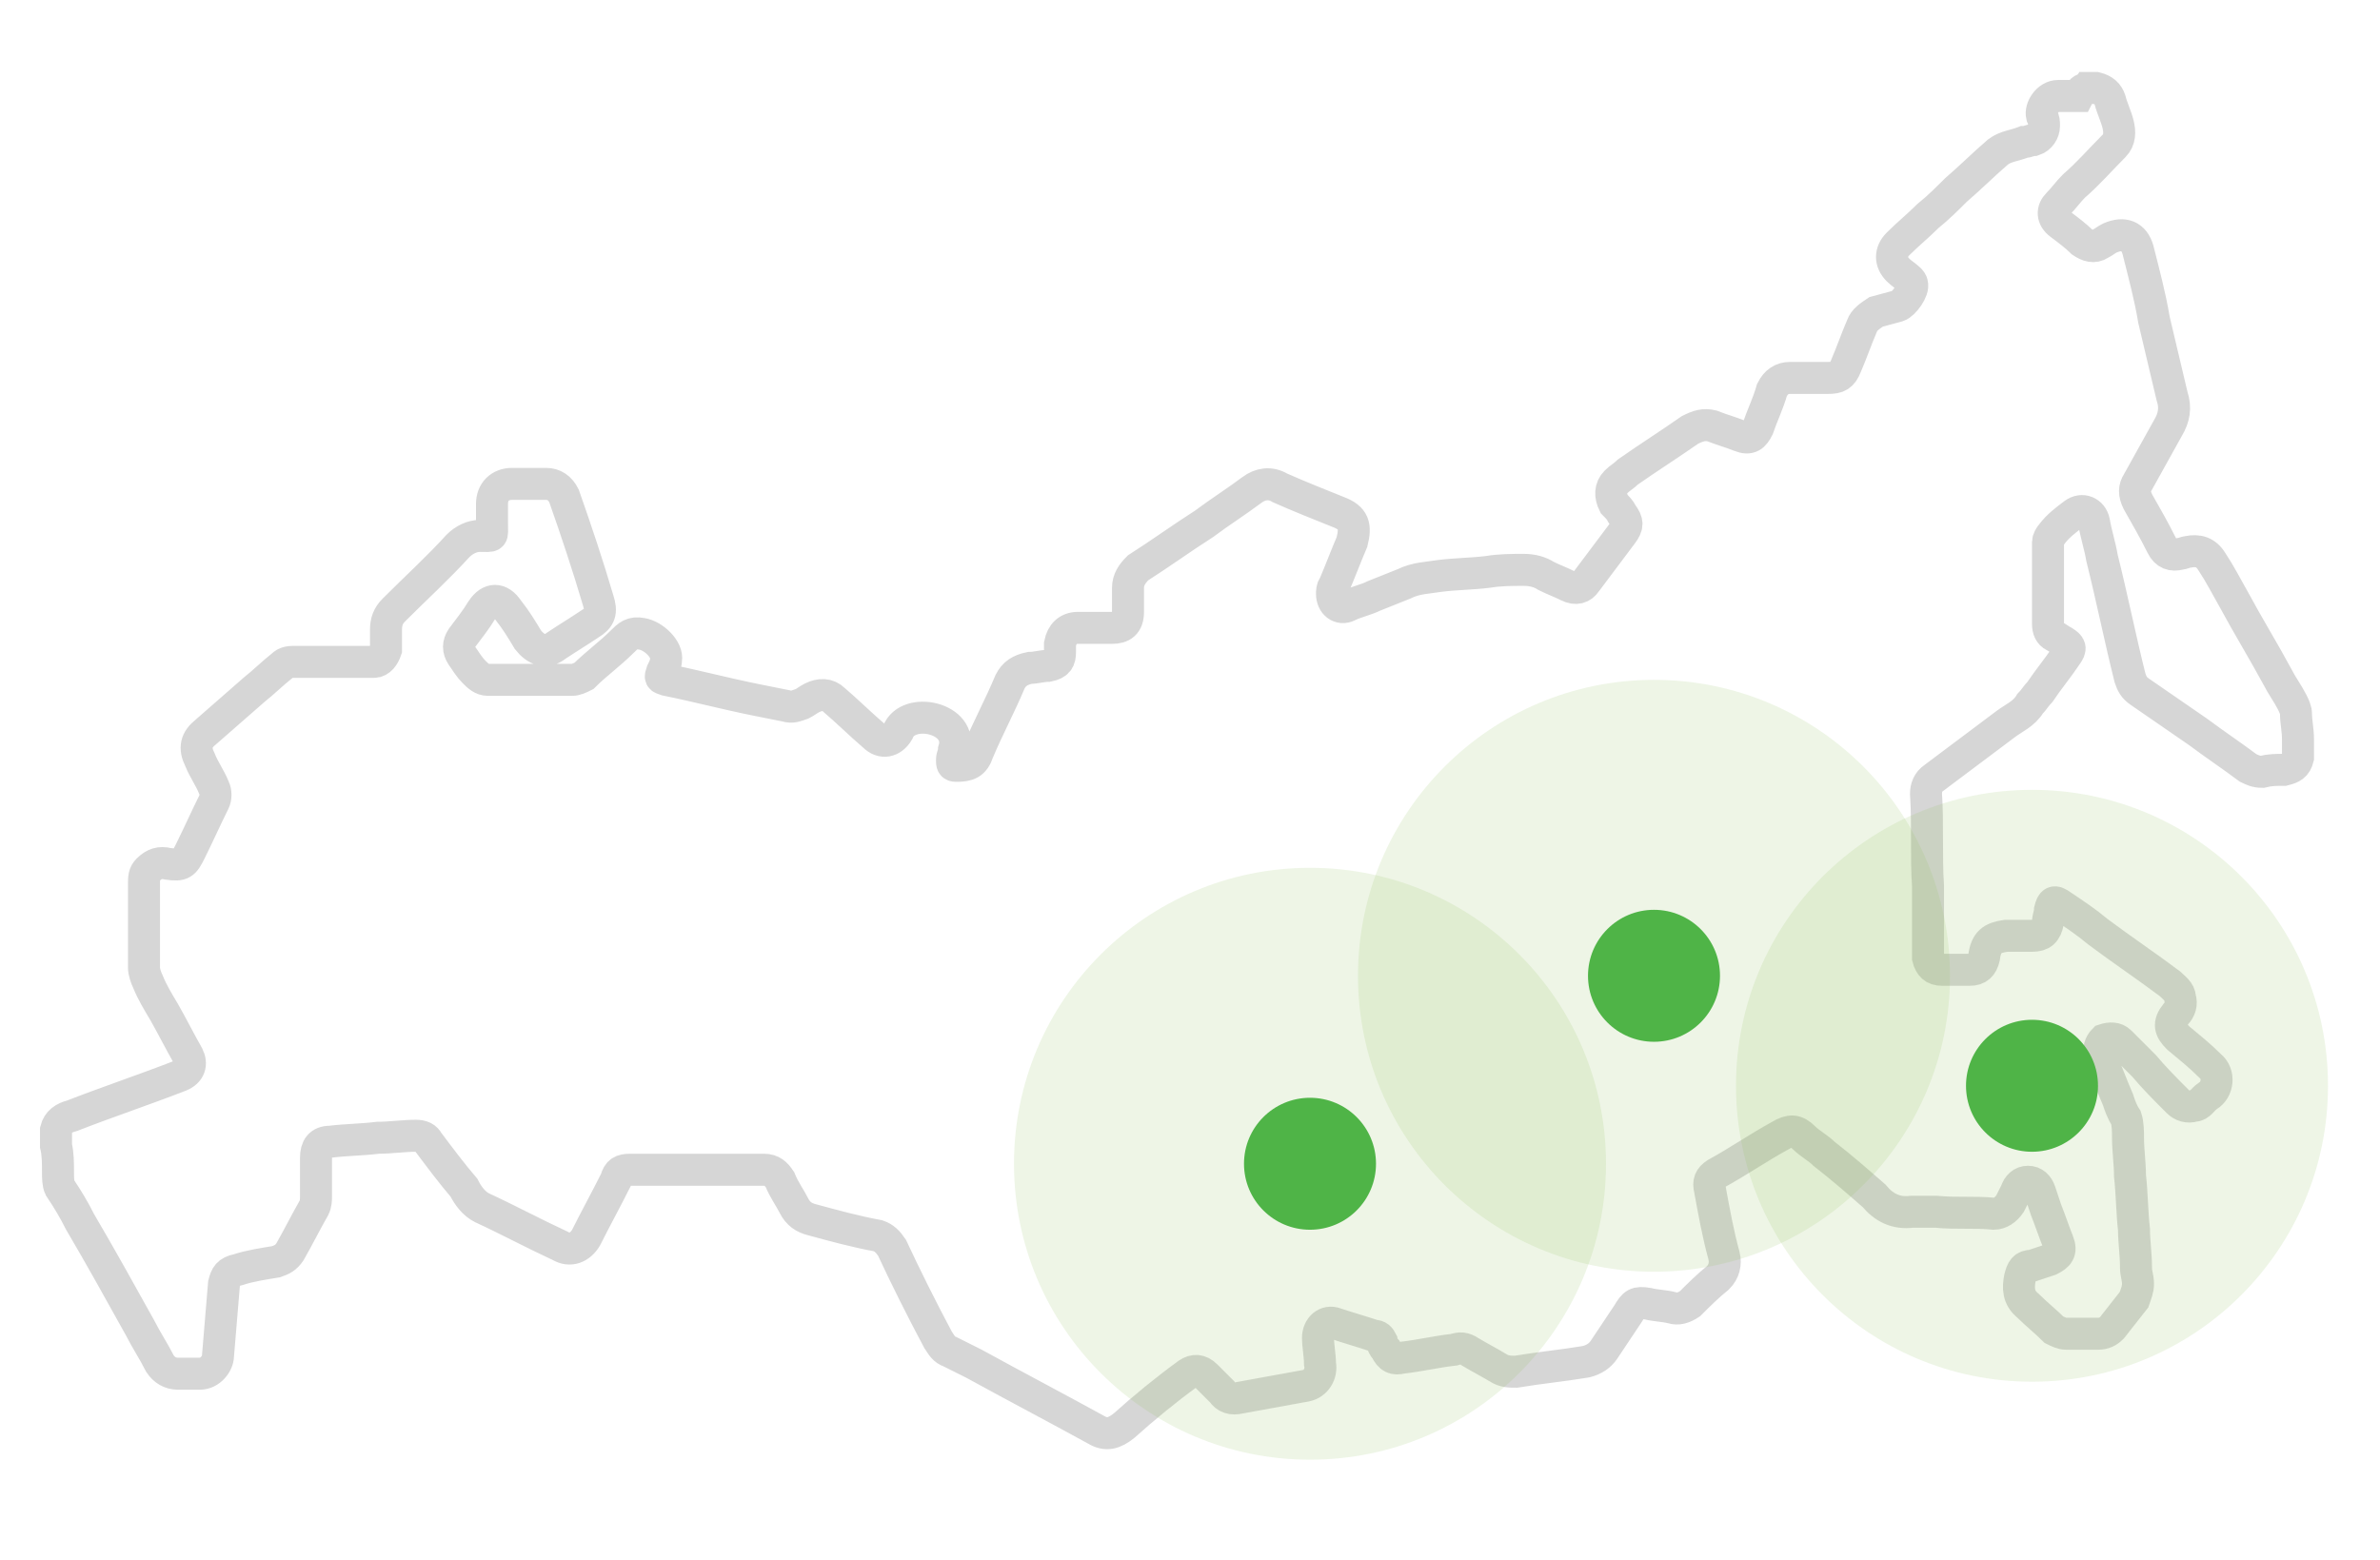
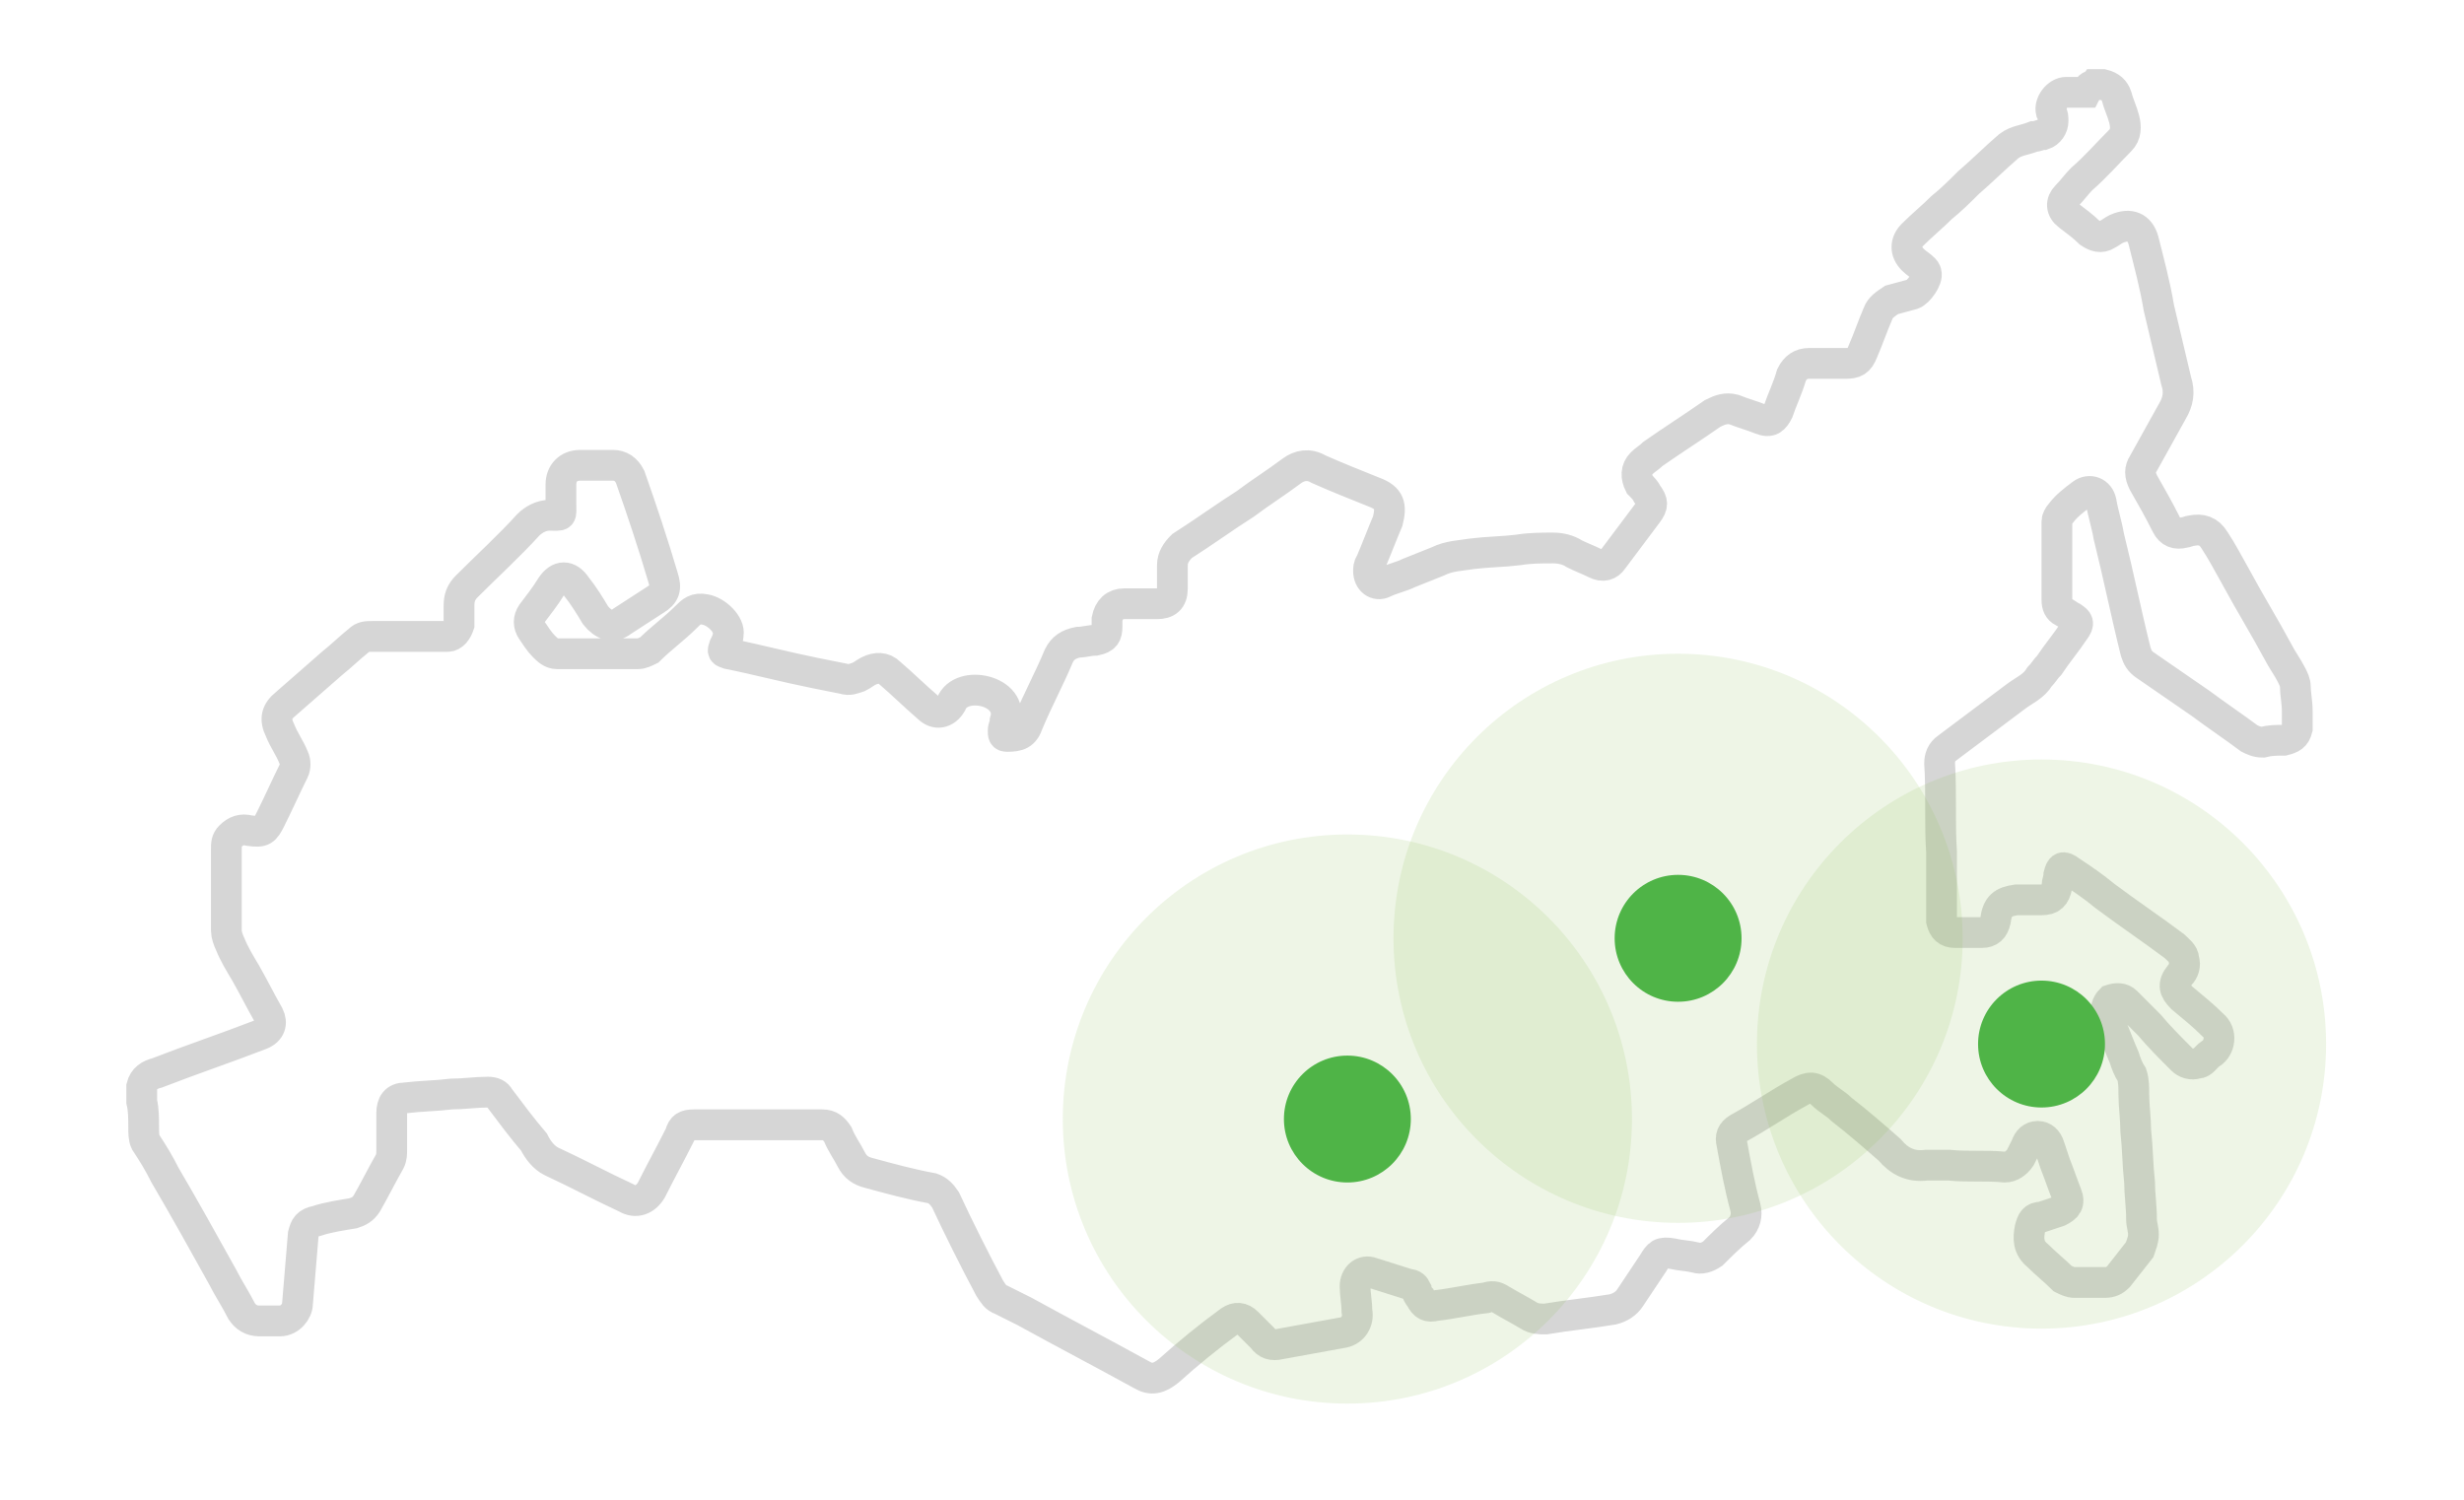
- <svg xmlns="http://www.w3.org/2000/svg" version="1.1" id="Layer_1" x="0px" y="0px" viewBox="0 0 119 78" style="enable-background:new 0 0 119 78;" xml:space="preserve">
+ <svg xmlns="http://www.w3.org/2000/svg" width="115" height="70" version="1.1" id="Layer_1" x="0px" y="0px" viewBox="0 0 119 78" style="enable-background:new 0 0 119 78;" xml:space="preserve">
  <style type="text/css">
	.st0{fill:none;stroke:#D6D6D6;stroke-width:1.6;stroke-miterlimit:10;}
	.st1{fill:#43B243;}
	.st2{opacity:0.16;fill:#91C25F;enable-background:new    ;}
</style>
  <path class="st0" d="M104.3,4.4c0.2,0,0.3,0,0.5,0c0.4,0.1,0.6,0.3,0.7,0.6c0.1,0.4,0.3,0.8,0.4,1.2c0.1,0.4,0.1,0.8-0.2,1.1  c-0.7,0.7-1.3,1.4-2,2c-0.3,0.3-0.5,0.6-0.8,0.9s-0.3,0.7,0.1,1c0.4,0.3,0.8,0.6,1.1,0.9c0.3,0.2,0.6,0.3,0.9,0.1  c0.2-0.1,0.3-0.2,0.5-0.3c0.7-0.3,1.2-0.1,1.4,0.6c0.3,1.2,0.6,2.3,0.8,3.5c0.3,1.3,0.6,2.5,0.9,3.8c0.2,0.6,0.1,1.1-0.2,1.6  c-0.5,0.9-1,1.8-1.5,2.7c-0.2,0.3-0.2,0.6,0,1c0.4,0.7,0.8,1.4,1.2,2.2c0.2,0.4,0.5,0.5,0.9,0.4c0.1,0,0.3-0.1,0.4-0.1  c0.5-0.1,0.9,0,1.2,0.5c0.4,0.6,0.7,1.2,1.1,1.9c0.7,1.3,1.5,2.6,2.2,3.9c0.2,0.4,0.5,0.8,0.7,1.2c0.1,0.2,0.2,0.4,0.2,0.6  c0,0.4,0.1,0.8,0.1,1.3c0,0.1,0,0.1,0,0.2c0,0.2,0,0.5,0,0.7c-0.1,0.4-0.3,0.5-0.7,0.6c-0.4,0-0.7,0-1.1,0.1c-0.3,0-0.5-0.1-0.7-0.2  c-0.8-0.6-1.7-1.2-2.5-1.8c-1-0.7-1.9-1.3-2.9-2c-0.3-0.2-0.4-0.4-0.5-0.7c-0.5-2-0.9-4-1.4-6c-0.1-0.6-0.3-1.2-0.4-1.8  c-0.1-0.5-0.6-0.7-1-0.4c-0.4,0.3-0.8,0.6-1.1,1c-0.1,0.1-0.2,0.3-0.2,0.4c0,1.4,0,2.7,0,4.1c0,0.3,0.1,0.5,0.3,0.6s0.3,0.2,0.5,0.3  c0.3,0.2,0.4,0.3,0.1,0.7c-0.4,0.6-0.9,1.2-1.3,1.8c-0.2,0.2-0.3,0.4-0.5,0.6c-0.3,0.5-0.8,0.7-1.2,1c-1.2,0.9-2.4,1.8-3.6,2.7  c-0.3,0.2-0.4,0.5-0.4,0.8c0.1,1.5,0,3.1,0.1,4.6c0,1.1,0,2.1,0,3.2c0,0.1,0,0.3,0,0.4c0.1,0.4,0.3,0.6,0.7,0.6c0.5,0,0.9,0,1.4,0  c0.4,0,0.6-0.2,0.7-0.6c0.1-0.8,0.4-1,1.1-1.1c0.4,0,0.9,0,1.3,0c0.5,0,0.7-0.2,0.8-0.7c0-0.2,0.1-0.4,0.1-0.6  c0.1-0.4,0.2-0.5,0.6-0.2c0.6,0.4,1.2,0.8,1.8,1.3c1.2,0.9,2.4,1.7,3.6,2.6c0.2,0.2,0.5,0.4,0.5,0.7c0.1,0.3,0,0.6-0.2,0.8  c-0.4,0.5-0.3,0.8,0.1,1.2c0.6,0.5,1.1,0.9,1.6,1.4c0.5,0.4,0.4,1.2-0.1,1.5c-0.3,0.2-0.4,0.5-0.7,0.5c-0.3,0.1-0.6,0-0.8-0.2  c-0.6-0.6-1.2-1.2-1.7-1.8c-0.4-0.4-0.8-0.8-1.2-1.2c-0.2-0.2-0.5-0.2-0.8-0.1c-0.2,0.2-0.3,0.5-0.2,0.8c0.3,0.7,0.6,1.5,0.9,2.2  c0.1,0.3,0.2,0.6,0.4,0.9c0.1,0.3,0.1,0.7,0.1,1c0,0.6,0.1,1.3,0.1,1.9c0.1,0.9,0.1,1.8,0.2,2.7c0,0.6,0.1,1.2,0.1,1.9  c0,0.3,0.1,0.5,0.1,0.8s-0.1,0.5-0.2,0.8c-0.4,0.5-0.7,0.9-1.1,1.4c-0.2,0.2-0.4,0.3-0.7,0.3c-0.5,0-1,0-1.6,0  c-0.2,0-0.4-0.1-0.6-0.2c-0.4-0.4-0.9-0.8-1.3-1.2c-0.5-0.4-0.5-0.9-0.4-1.4c0.1-0.4,0.2-0.6,0.6-0.6c0.3-0.1,0.6-0.2,0.9-0.3  c0.4-0.2,0.6-0.4,0.4-0.9c-0.2-0.5-0.4-1.1-0.6-1.6c-0.1-0.3-0.2-0.6-0.3-0.9s-0.3-0.5-0.6-0.5s-0.5,0.2-0.6,0.5  c-0.1,0.2-0.2,0.4-0.3,0.6c-0.2,0.3-0.5,0.5-0.8,0.5c-1-0.1-1.9,0-2.9-0.1c-0.4,0-0.8,0-1.2,0c-0.8,0.1-1.4-0.2-1.9-0.8  c-0.8-0.7-1.6-1.4-2.5-2.1c-0.3-0.3-0.7-0.5-1-0.8c-0.4-0.4-0.7-0.4-1.2-0.1c-1.1,0.6-2.1,1.3-3.2,1.9c-0.3,0.2-0.4,0.4-0.3,0.8  c0.2,1.1,0.4,2.2,0.7,3.3c0.1,0.4,0,0.8-0.3,1.1c-0.5,0.4-1,0.9-1.4,1.3c-0.3,0.2-0.6,0.3-0.9,0.2c-0.4-0.1-0.8-0.1-1.2-0.2  c-0.6-0.1-0.7,0-1,0.5c-0.4,0.6-0.8,1.2-1.2,1.8c-0.2,0.3-0.5,0.5-0.9,0.6c-1.2,0.2-2.3,0.3-3.5,0.5c-0.3,0-0.6,0-0.9-0.2  c-0.5-0.3-0.9-0.5-1.4-0.8c-0.3-0.2-0.5-0.2-0.8-0.1c-0.9,0.1-1.7,0.3-2.6,0.4c-0.4,0.1-0.6,0-0.8-0.4c-0.1-0.1-0.2-0.3-0.2-0.4  c-0.1-0.2-0.2-0.3-0.4-0.3c-0.6-0.2-1.3-0.4-1.9-0.6c-0.5-0.2-0.9,0.2-0.9,0.7c0,0.4,0.1,0.9,0.1,1.3c0.1,0.5-0.2,1-0.7,1.1  c-1.1,0.2-2.2,0.4-3.3,0.6c-0.4,0.1-0.7,0-0.9-0.3c-0.3-0.3-0.5-0.5-0.8-0.8s-0.6-0.3-0.9-0.1c-1.1,0.8-2.2,1.7-3.2,2.6  c-0.5,0.4-0.9,0.5-1.4,0.2c-2-1.1-4.1-2.2-6.1-3.3c-0.4-0.2-0.8-0.4-1.2-0.6c-0.3-0.1-0.4-0.3-0.6-0.6c-0.8-1.5-1.6-3.1-2.3-4.6  c-0.2-0.3-0.4-0.5-0.7-0.6c-1.1-0.2-2.2-0.5-3.3-0.8c-0.4-0.1-0.7-0.3-0.9-0.7c-0.2-0.4-0.5-0.8-0.7-1.3c-0.2-0.3-0.4-0.5-0.8-0.5  c-1.8,0-3.5,0-5.3,0c-0.5,0-1,0-1.4,0s-0.6,0.1-0.7,0.5c-0.5,1-1,1.9-1.5,2.9c-0.3,0.5-0.8,0.7-1.3,0.4c-1.3-0.6-2.6-1.3-3.9-1.9  c-0.4-0.2-0.7-0.6-0.9-1c-0.6-0.7-1.2-1.5-1.8-2.3c-0.1-0.2-0.3-0.3-0.6-0.3c-0.6,0-1.3,0.1-1.9,0.1c-0.8,0.1-1.6,0.1-2.4,0.2  c-0.5,0-0.7,0.3-0.7,0.8c0,0.6,0,1.3,0,1.9c0,0.2,0,0.4-0.1,0.6c-0.4,0.7-0.8,1.5-1.2,2.2c-0.2,0.3-0.4,0.4-0.7,0.5  c-0.6,0.1-1.3,0.2-1.9,0.4c-0.5,0.1-0.6,0.3-0.7,0.7c-0.1,1.2-0.2,2.4-0.3,3.6c0,0.4-0.4,0.9-0.9,0.9c-0.4,0-0.7,0-1.1,0  c-0.4,0-0.7-0.2-0.9-0.5c-0.3-0.6-0.7-1.2-1-1.8c-1-1.8-2-3.6-3-5.3c-0.3-0.6-0.6-1.1-1-1.7c-0.1-0.2-0.1-0.5-0.1-0.8  c0-0.4,0-0.9-0.1-1.3c0-0.3,0-0.5,0-0.8c0.1-0.4,0.4-0.6,0.8-0.7c1.8-0.7,3.6-1.3,5.4-2c0.5-0.2,0.6-0.6,0.4-1  c-0.4-0.7-0.8-1.5-1.2-2.2c-0.3-0.5-0.6-1-0.8-1.5c-0.1-0.2-0.2-0.5-0.2-0.7c0-1.4,0-2.8,0-4.2c0-0.3,0-0.5,0.2-0.7  c0.3-0.3,0.6-0.4,1-0.3c0.7,0.1,0.8,0,1.1-0.6c0.4-0.8,0.8-1.7,1.2-2.5c0.1-0.2,0.1-0.5,0-0.7c-0.2-0.5-0.5-0.9-0.7-1.4  c-0.3-0.6-0.2-1,0.3-1.4c0.8-0.7,1.6-1.4,2.4-2.1c0.5-0.4,0.9-0.8,1.4-1.2c0.2-0.2,0.4-0.2,0.7-0.2c1.2,0,2.4,0,3.6,0  c0.1,0,0.2,0,0.3,0c0.3,0,0.5-0.3,0.6-0.6c0-0.3,0-0.7,0-1c0-0.4,0.1-0.7,0.4-1c1.1-1.1,2.2-2.1,3.2-3.2c0.3-0.3,0.7-0.5,1.1-0.5  c0.7,0,0.6,0.1,0.6-0.6c0-0.3,0-0.6,0-1c0-0.6,0.4-1,1-1s1.1,0,1.7,0c0.4,0,0.7,0.2,0.9,0.6c0.6,1.7,1.2,3.5,1.7,5.2  c0.2,0.6,0.1,0.9-0.4,1.2c-0.6,0.4-1.1,0.7-1.7,1.1c-0.5,0.4-1,0.2-1.4-0.3c-0.3-0.5-0.6-1-1-1.5c-0.4-0.6-0.9-0.6-1.3,0  c-0.3,0.5-0.7,1-1,1.4c-0.2,0.3-0.2,0.6,0,0.9s0.4,0.6,0.6,0.8c0.2,0.2,0.4,0.4,0.7,0.4c1.4,0,2.8,0,4.2,0c0.2,0,0.4-0.1,0.6-0.2  c0.6-0.6,1.3-1.1,1.9-1.7c0.3-0.3,0.5-0.5,1-0.4c0.6,0.1,1.3,0.8,1.2,1.3c0,0.2-0.1,0.4-0.2,0.6C33,33.9,33,33.9,33.3,34  c1.5,0.3,3,0.7,4.5,1c0.5,0.1,1,0.2,1.5,0.3c0.3,0.1,0.5,0,0.8-0.1c0.2-0.1,0.3-0.2,0.5-0.3c0.4-0.2,0.8-0.2,1.1,0.1  c0.7,0.6,1.3,1.2,2,1.8c0.4,0.4,0.9,0.3,1.2-0.2c0.5-1.3,3.3-0.7,2.8,0.9c0,0.2-0.1,0.3-0.1,0.5s0,0.3,0.2,0.3  c0.6,0,0.9-0.1,1.1-0.7c0.5-1.2,1.1-2.3,1.6-3.5c0.2-0.4,0.5-0.6,1-0.7c0.3,0,0.6-0.1,0.9-0.1c0.5-0.1,0.6-0.3,0.6-0.7  c0-0.1,0-0.3,0-0.4c0.1-0.5,0.4-0.8,0.9-0.8c0.6,0,1.2,0,1.7,0s0.8-0.2,0.8-0.8c0-0.4,0-0.8,0-1.2c0-0.4,0.2-0.7,0.5-1  c1.1-0.7,2.2-1.5,3.3-2.2c0.8-0.6,1.6-1.1,2.4-1.7c0.4-0.3,0.9-0.4,1.4-0.1c0.9,0.4,1.9,0.8,2.9,1.2c0.8,0.3,0.9,0.7,0.7,1.5  c-0.3,0.7-0.6,1.5-0.9,2.2c-0.1,0.1-0.1,0.3-0.1,0.4c0,0.5,0.4,0.8,0.8,0.6c0.4-0.2,0.9-0.3,1.3-0.5c0.5-0.2,1-0.4,1.5-0.6  c0.6-0.3,1.2-0.3,1.8-0.4c0.8-0.1,1.6-0.1,2.4-0.2c0.6-0.1,1.2-0.1,1.8-0.1c0.4,0,0.8,0.1,1.1,0.3c0.4,0.2,0.7,0.3,1.1,0.5  c0.4,0.2,0.7,0.1,0.9-0.2c0.6-0.8,1.2-1.6,1.8-2.4c0.3-0.4,0.3-0.6,0-1c-0.1-0.2-0.2-0.3-0.4-0.5c-0.2-0.4-0.2-0.8,0.1-1.1  c0.2-0.2,0.4-0.3,0.6-0.5c1-0.7,2.1-1.4,3.1-2.1c0.4-0.2,0.7-0.3,1.1-0.2c0.5,0.2,0.9,0.3,1.4,0.5s0.7,0,0.9-0.4  c0.2-0.6,0.5-1.2,0.7-1.9c0.2-0.4,0.5-0.6,0.9-0.6c0.6,0,1.3,0,1.9,0c0.5,0,0.7-0.1,0.9-0.6c0.3-0.7,0.5-1.3,0.8-2  c0.1-0.3,0.4-0.5,0.7-0.7c0.4-0.1,0.7-0.2,1.1-0.3c0.3-0.1,0.8-0.8,0.7-1.1c0-0.1-0.1-0.2-0.1-0.2c-0.2-0.2-0.4-0.3-0.6-0.5  c-0.4-0.4-0.4-0.9,0-1.3c0.5-0.5,1-0.9,1.5-1.4c0.5-0.4,1-0.9,1.4-1.3c0.7-0.6,1.4-1.3,2.1-1.9c0.4-0.3,0.8-0.3,1.3-0.5  c0.2,0,0.3-0.1,0.5-0.1c0.3-0.1,0.5-0.4,0.5-0.7c0-0.2,0-0.3-0.1-0.5c-0.1-0.4,0.3-1,0.8-1c0.3,0,0.7,0,1,0  C104.1,4.4,104.2,4.5,104.3,4.4z" />
  <circle class="st1" cx="65.5" cy="58.2" r="3.3" />
  <circle class="st1" cx="82.7" cy="48.8" r="3.3" />
  <circle class="st1" cx="101.6" cy="54.3" r="3.3" />
  <circle class="st2" cx="65.5" cy="58.2" r="14.8" />
  <circle class="st2" cx="82.7" cy="48.8" r="14.8" />
  <circle class="st2" cx="101.6" cy="54.3" r="14.8" />
</svg>
